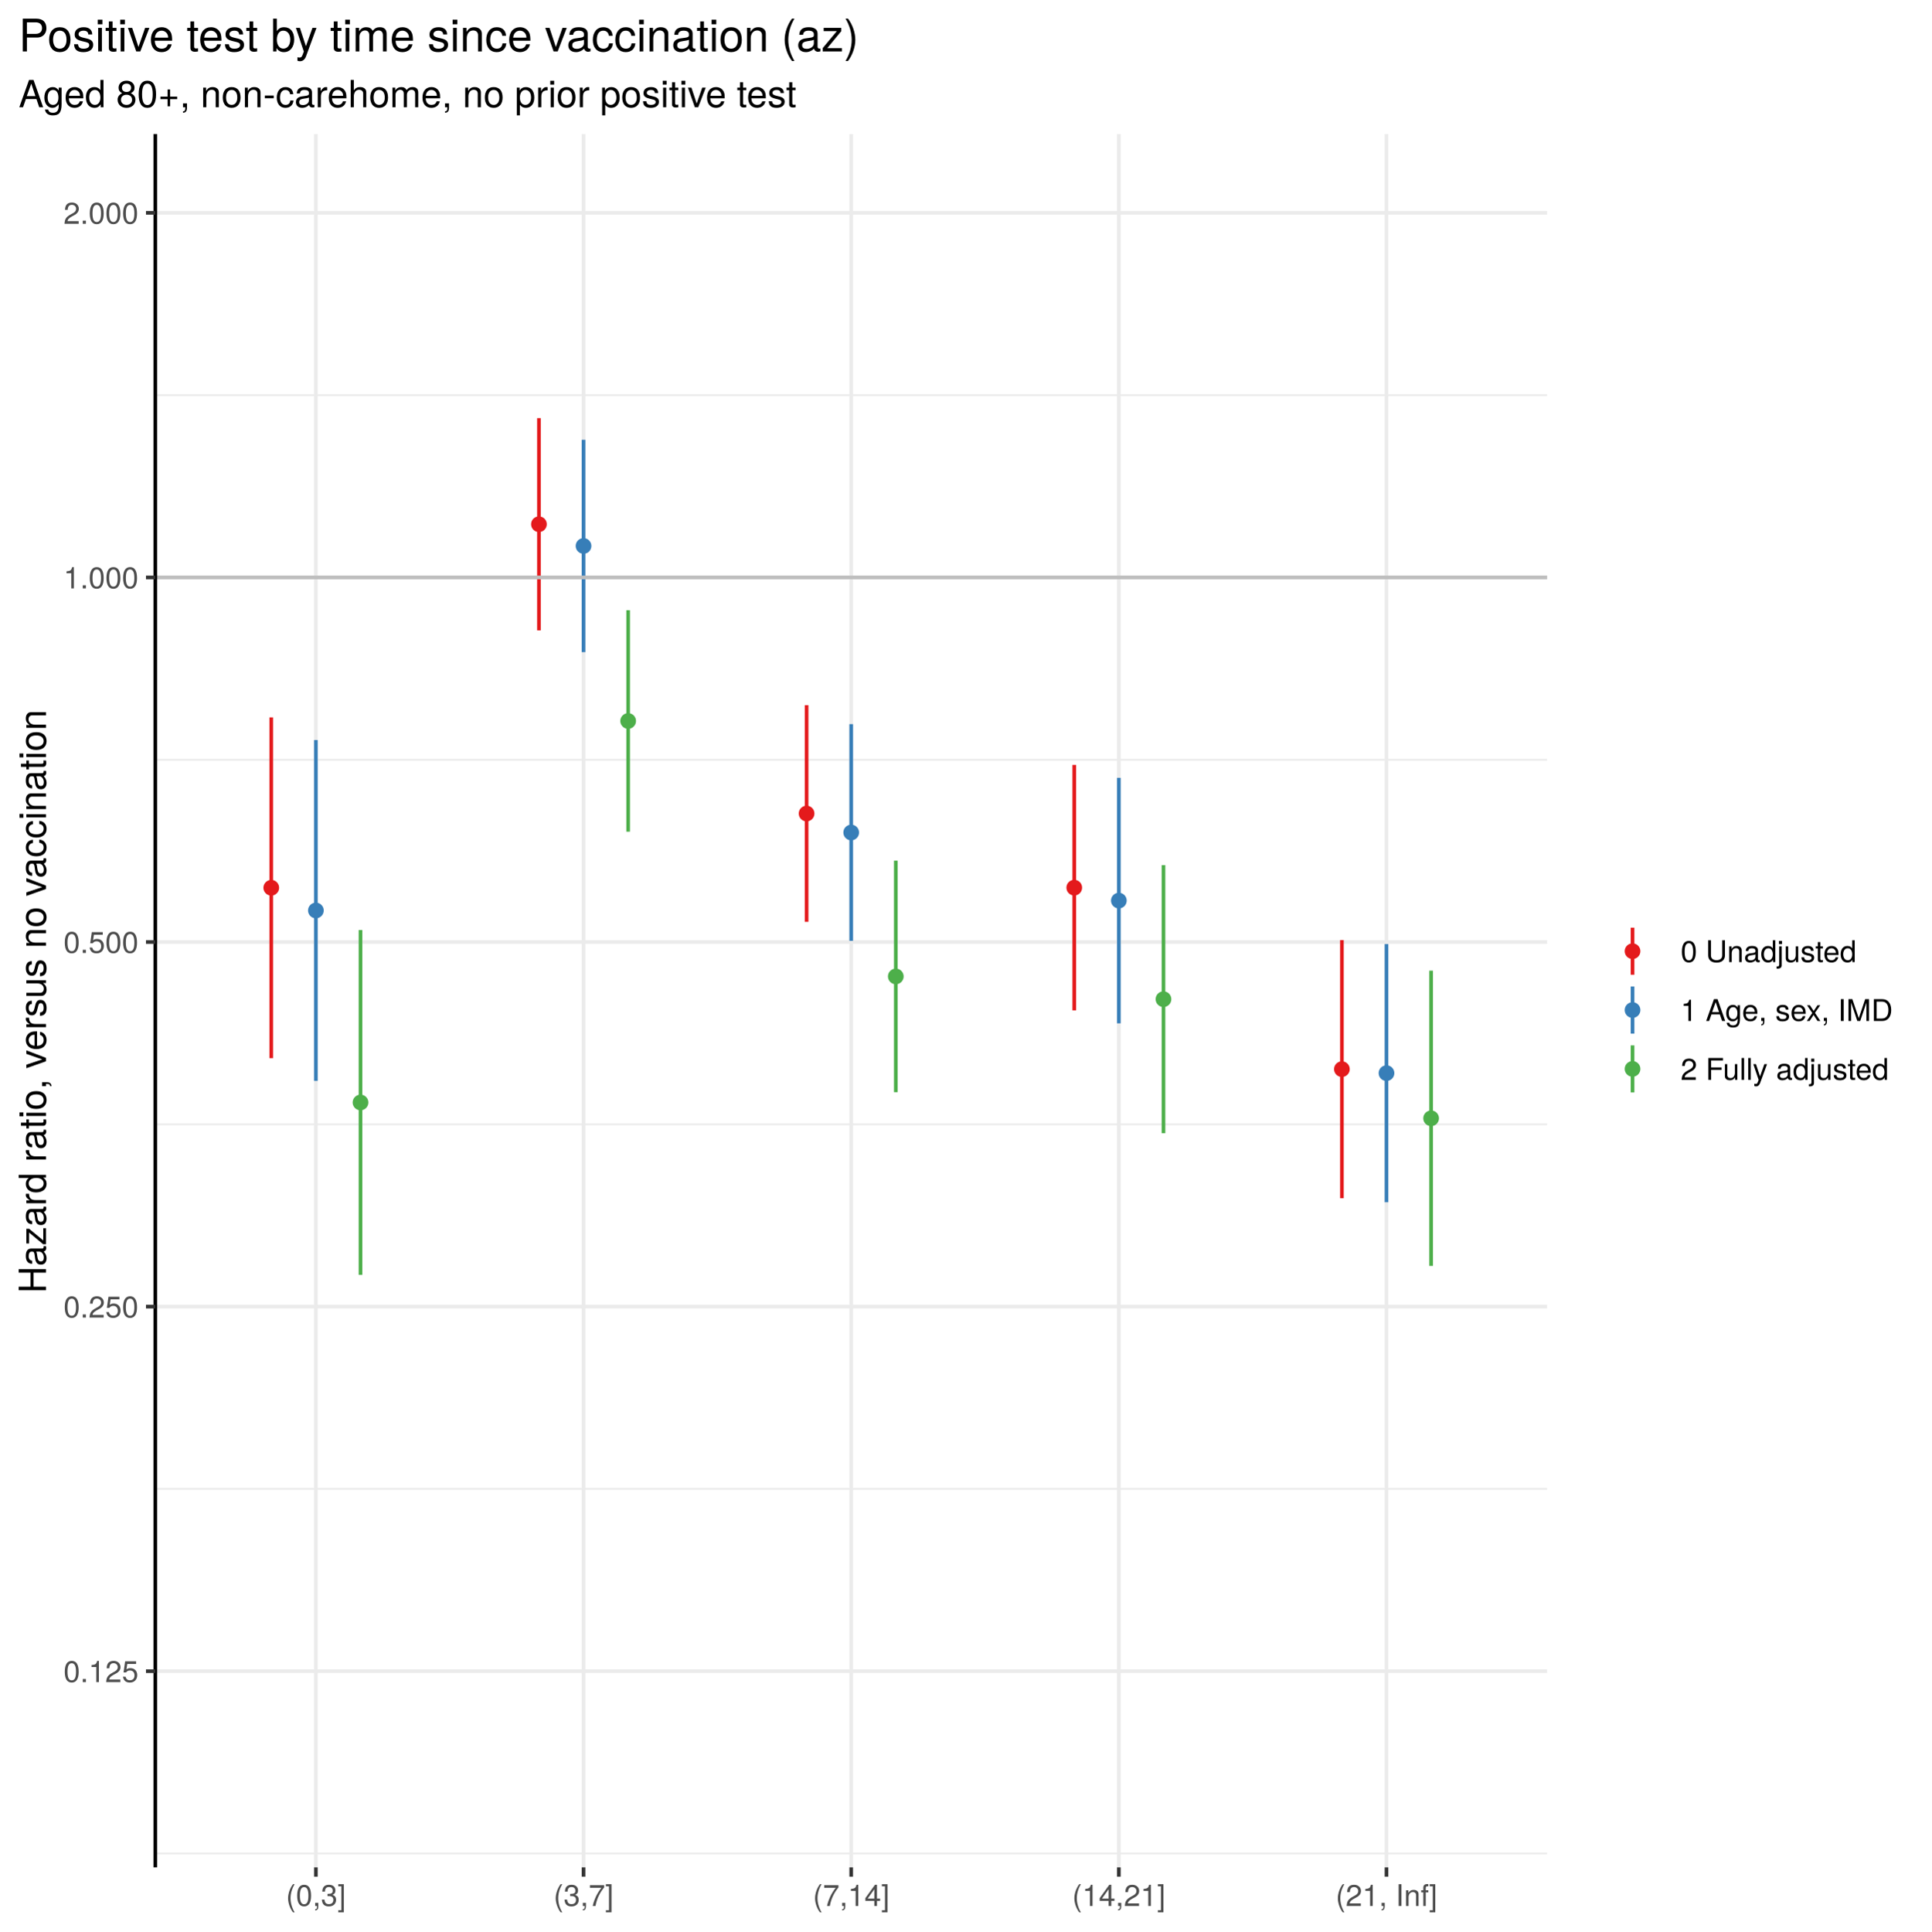
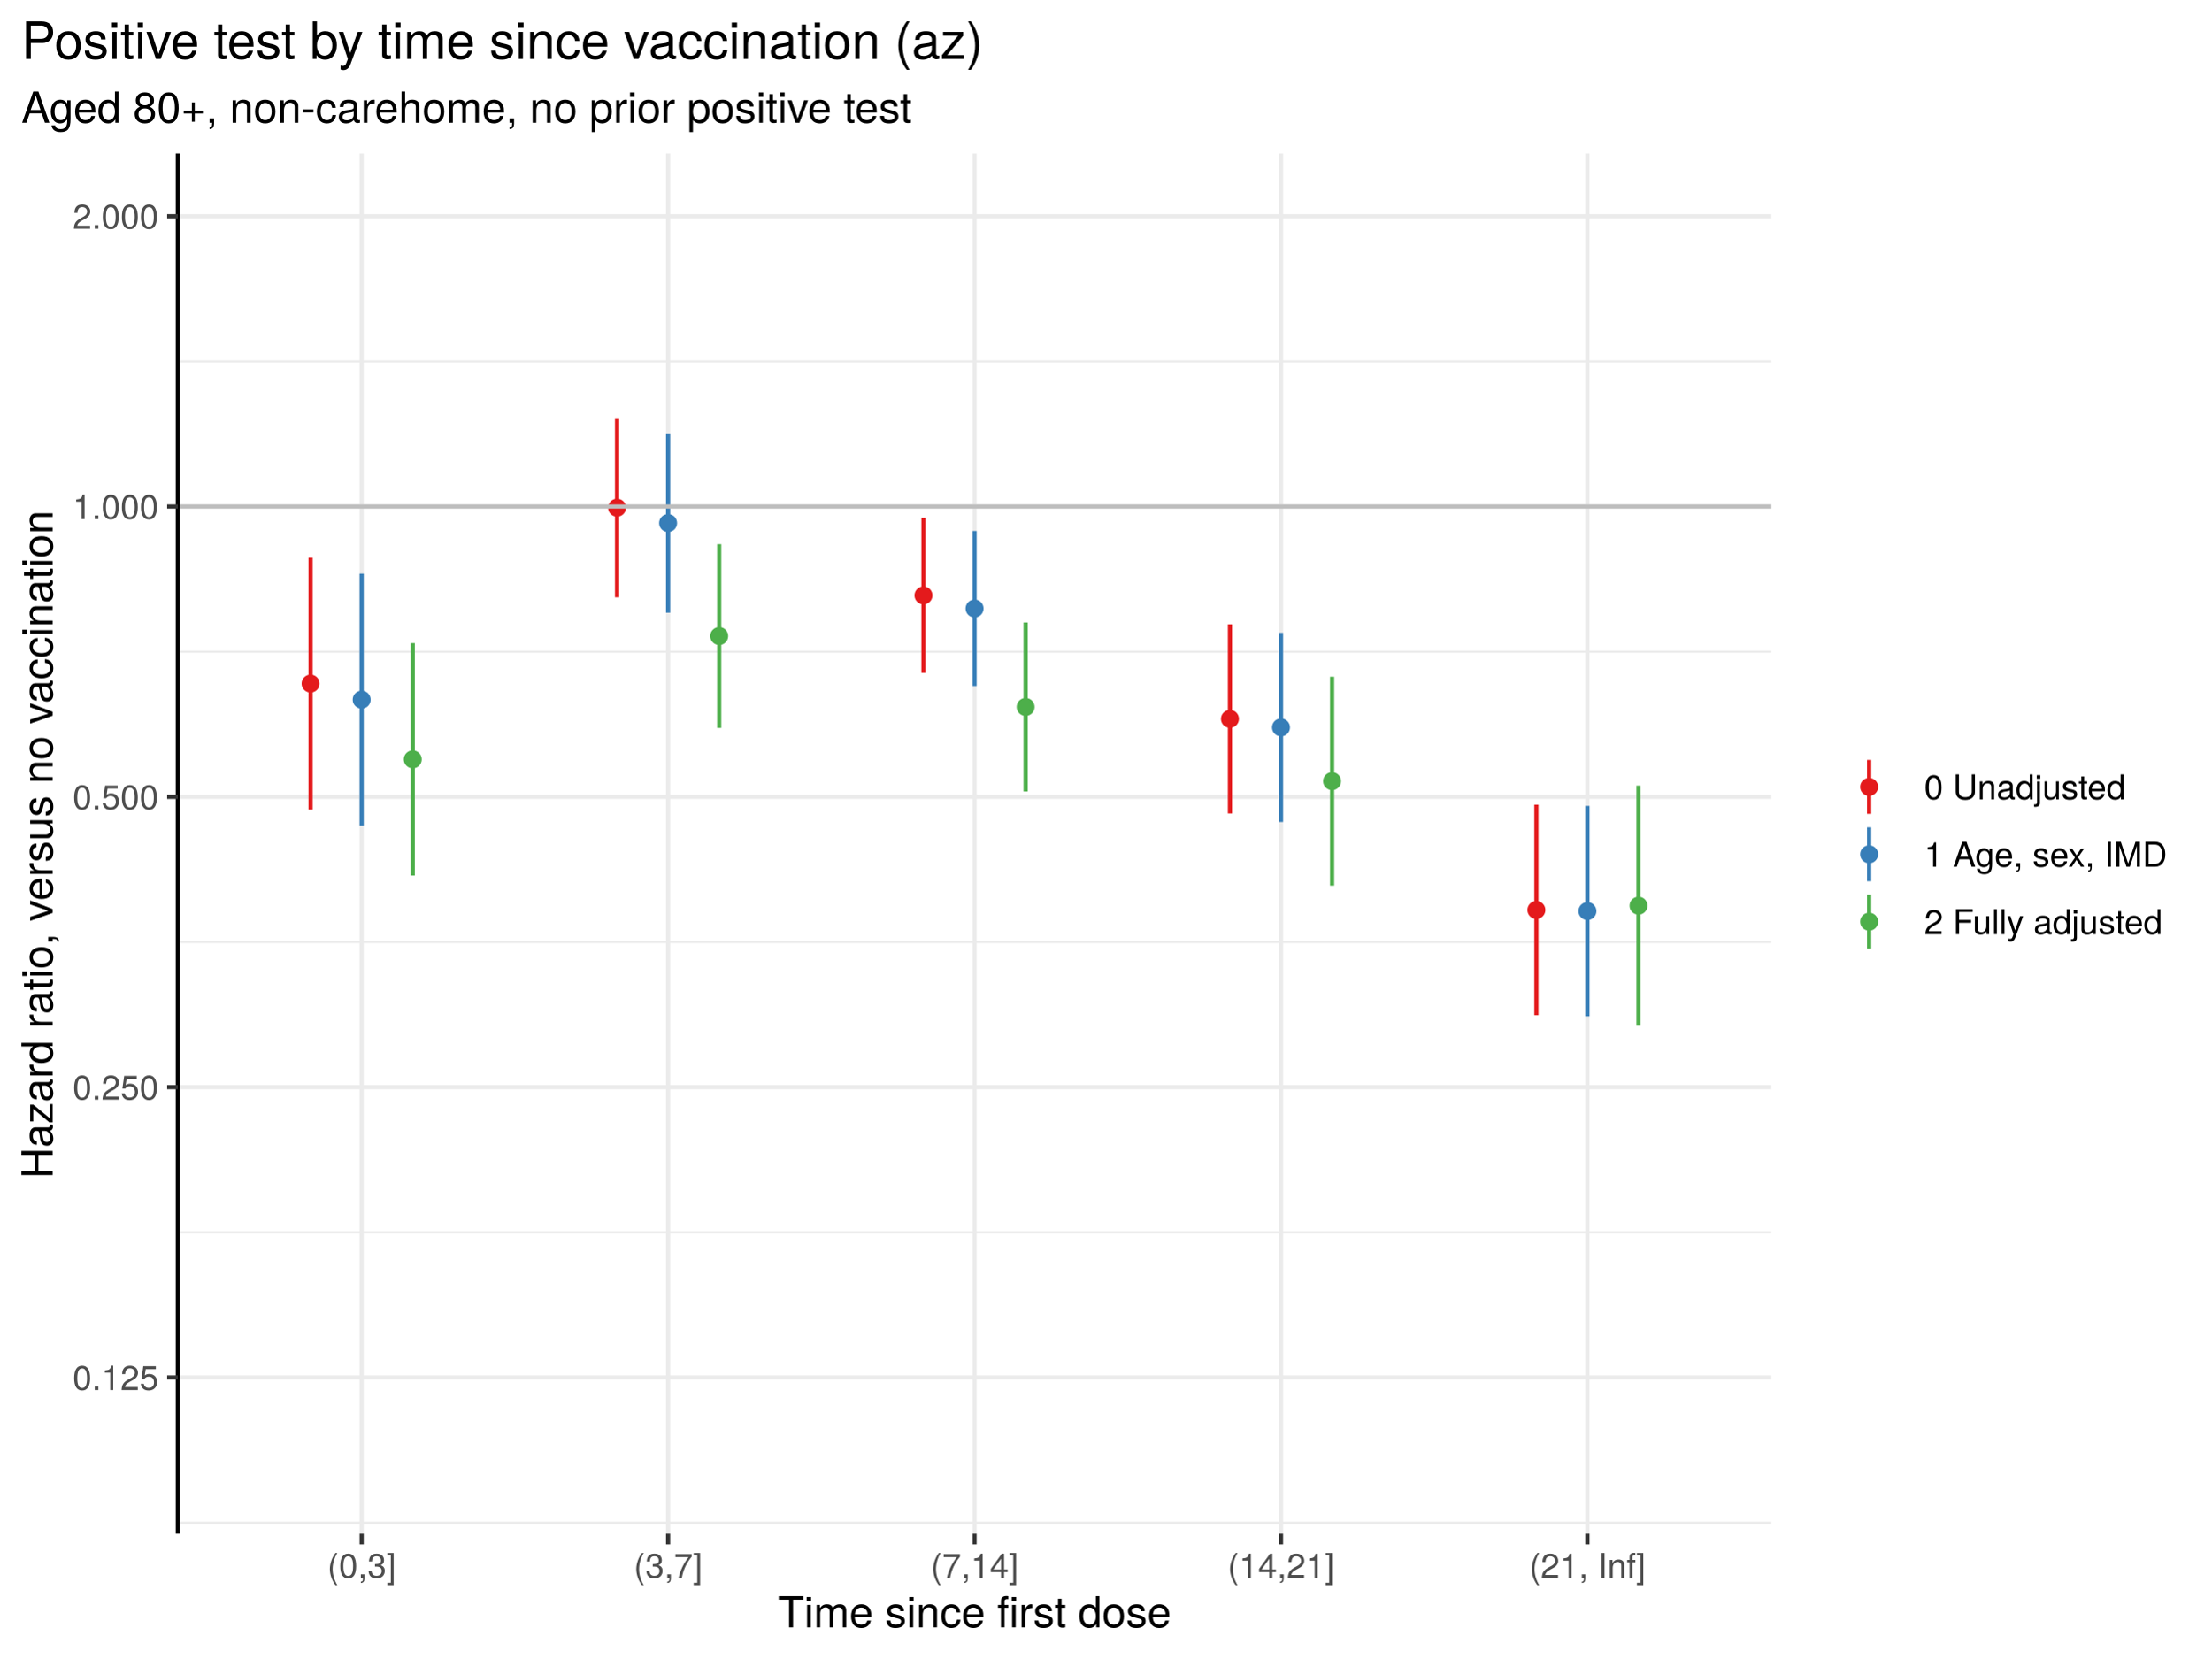
- <svg xmlns="http://www.w3.org/2000/svg" viewBox="0 0 566.93 566.93">
+ <svg xmlns="http://www.w3.org/2000/svg" viewBox="0 0 566.93 425.20">
  <defs>
    <style type="text/css">
    line, polyline, polygon, path, rect, circle {
      fill: none;
      stroke: #000000;
      stroke-linecap: round;
      stroke-linejoin: round;
      stroke-miterlimit: 10.00;
    }
  </style>
  </defs>
  <rect width="100%" height="100%" style="stroke: none; fill: #FFFFFF;" />
-   <rect x="0.00" y="0.00" width="566.93" height="566.93" style="stroke-width: 1.07; stroke: #FFFFFF; fill: #FFFFFF;" />
+   <rect x="0.00" y="0.00" width="566.93" height="425.20" style="stroke-width: 1.07; stroke: #FFFFFF; fill: #FFFFFF;" />
  <defs>
-     <clipPath id="cpNDUuNTl8NDU0LjE3fDU0OC4xOHwzOS4zNg==">
-       <rect x="45.59" y="39.36" width="408.58" height="508.83" />
+     <clipPath id="cpNDUuNTl8NDU0LjE3fDM5My4zMHwzOS4zNg==">
+       <rect x="45.59" y="39.36" width="408.58" height="353.94" />
    </clipPath>
  </defs>
-   <rect x="45.59" y="39.36" width="408.58" height="508.83" style="stroke-width: 1.07; stroke: none; fill: #FFFFFF;" clip-path="url(#cpNDUuNTl8NDU0LjE3fDU0OC4xOHwzOS4zNg==)" />
-   <polyline points="45.59,544.11 454.17,544.11 " style="stroke-width: 0.53; stroke: #EBEBEB; stroke-linecap: butt;" clip-path="url(#cpNDUuNTl8NDU0LjE3fDU0OC4xOHwzOS4zNg==)" />
-   <polyline points="45.59,437.09 454.17,437.09 " style="stroke-width: 0.53; stroke: #EBEBEB; stroke-linecap: butt;" clip-path="url(#cpNDUuNTl8NDU0LjE3fDU0OC4xOHwzOS4zNg==)" />
-   <polyline points="45.59,330.06 454.17,330.06 " style="stroke-width: 0.53; stroke: #EBEBEB; stroke-linecap: butt;" clip-path="url(#cpNDUuNTl8NDU0LjE3fDU0OC4xOHwzOS4zNg==)" />
-   <polyline points="45.59,223.03 454.17,223.03 " style="stroke-width: 0.53; stroke: #EBEBEB; stroke-linecap: butt;" clip-path="url(#cpNDUuNTl8NDU0LjE3fDU0OC4xOHwzOS4zNg==)" />
-   <polyline points="45.59,116.00 454.17,116.00 " style="stroke-width: 0.53; stroke: #EBEBEB; stroke-linecap: butt;" clip-path="url(#cpNDUuNTl8NDU0LjE3fDU0OC4xOHwzOS4zNg==)" />
-   <polyline points="45.59,490.60 454.17,490.60 " style="stroke-width: 1.07; stroke: #EBEBEB; stroke-linecap: butt;" clip-path="url(#cpNDUuNTl8NDU0LjE3fDU0OC4xOHwzOS4zNg==)" />
-   <polyline points="45.59,383.57 454.17,383.57 " style="stroke-width: 1.07; stroke: #EBEBEB; stroke-linecap: butt;" clip-path="url(#cpNDUuNTl8NDU0LjE3fDU0OC4xOHwzOS4zNg==)" />
-   <polyline points="45.59,276.54 454.17,276.54 " style="stroke-width: 1.07; stroke: #EBEBEB; stroke-linecap: butt;" clip-path="url(#cpNDUuNTl8NDU0LjE3fDU0OC4xOHwzOS4zNg==)" />
-   <polyline points="45.59,169.51 454.17,169.51 " style="stroke-width: 1.07; stroke: #EBEBEB; stroke-linecap: butt;" clip-path="url(#cpNDUuNTl8NDU0LjE3fDU0OC4xOHwzOS4zNg==)" />
-   <polyline points="45.59,62.48 454.17,62.48 " style="stroke-width: 1.07; stroke: #EBEBEB; stroke-linecap: butt;" clip-path="url(#cpNDUuNTl8NDU0LjE3fDU0OC4xOHwzOS4zNg==)" />
-   <polyline points="92.73,548.18 92.73,39.36 " style="stroke-width: 1.07; stroke: #EBEBEB; stroke-linecap: butt;" clip-path="url(#cpNDUuNTl8NDU0LjE3fDU0OC4xOHwzOS4zNg==)" />
-   <polyline points="171.30,548.18 171.30,39.36 " style="stroke-width: 1.07; stroke: #EBEBEB; stroke-linecap: butt;" clip-path="url(#cpNDUuNTl8NDU0LjE3fDU0OC4xOHwzOS4zNg==)" />
-   <polyline points="249.88,548.18 249.88,39.36 " style="stroke-width: 1.07; stroke: #EBEBEB; stroke-linecap: butt;" clip-path="url(#cpNDUuNTl8NDU0LjE3fDU0OC4xOHwzOS4zNg==)" />
-   <polyline points="328.45,548.18 328.45,39.36 " style="stroke-width: 1.07; stroke: #EBEBEB; stroke-linecap: butt;" clip-path="url(#cpNDUuNTl8NDU0LjE3fDU0OC4xOHwzOS4zNg==)" />
-   <polyline points="407.02,548.18 407.02,39.36 " style="stroke-width: 1.07; stroke: #EBEBEB; stroke-linecap: butt;" clip-path="url(#cpNDUuNTl8NDU0LjE3fDU0OC4xOHwzOS4zNg==)" />
-   <circle cx="79.63" cy="260.61" r="1.95" style="stroke-width: 0.71; stroke: #E41A1C; fill: #E41A1C;" clip-path="url(#cpNDUuNTl8NDU0LjE3fDU0OC4xOHwzOS4zNg==)" />
-   <circle cx="158.21" cy="153.89" r="1.95" style="stroke-width: 0.71; stroke: #E41A1C; fill: #E41A1C;" clip-path="url(#cpNDUuNTl8NDU0LjE3fDU0OC4xOHwzOS4zNg==)" />
-   <circle cx="236.78" cy="238.82" r="1.95" style="stroke-width: 0.71; stroke: #E41A1C; fill: #E41A1C;" clip-path="url(#cpNDUuNTl8NDU0LjE3fDU0OC4xOHwzOS4zNg==)" />
-   <circle cx="315.36" cy="260.58" r="1.95" style="stroke-width: 0.71; stroke: #E41A1C; fill: #E41A1C;" clip-path="url(#cpNDUuNTl8NDU0LjE3fDU0OC4xOHwzOS4zNg==)" />
-   <circle cx="393.93" cy="313.86" r="1.95" style="stroke-width: 0.71; stroke: #E41A1C; fill: #E41A1C;" clip-path="url(#cpNDUuNTl8NDU0LjE3fDU0OC4xOHwzOS4zNg==)" />
-   <circle cx="92.73" cy="267.28" r="1.95" style="stroke-width: 0.71; stroke: #377EB8; fill: #377EB8;" clip-path="url(#cpNDUuNTl8NDU0LjE3fDU0OC4xOHwzOS4zNg==)" />
-   <circle cx="171.30" cy="160.27" r="1.95" style="stroke-width: 0.71; stroke: #377EB8; fill: #377EB8;" clip-path="url(#cpNDUuNTl8NDU0LjE3fDU0OC4xOHwzOS4zNg==)" />
-   <circle cx="249.88" cy="244.39" r="1.95" style="stroke-width: 0.71; stroke: #377EB8; fill: #377EB8;" clip-path="url(#cpNDUuNTl8NDU0LjE3fDU0OC4xOHwzOS4zNg==)" />
-   <circle cx="328.45" cy="264.38" r="1.95" style="stroke-width: 0.71; stroke: #377EB8; fill: #377EB8;" clip-path="url(#cpNDUuNTl8NDU0LjE3fDU0OC4xOHwzOS4zNg==)" />
-   <circle cx="407.02" cy="315.03" r="1.95" style="stroke-width: 0.71; stroke: #377EB8; fill: #377EB8;" clip-path="url(#cpNDUuNTl8NDU0LjE3fDU0OC4xOHwzOS4zNg==)" />
-   <circle cx="105.83" cy="323.64" r="1.95" style="stroke-width: 0.71; stroke: #4DAF4A; fill: #4DAF4A;" clip-path="url(#cpNDUuNTl8NDU0LjE3fDU0OC4xOHwzOS4zNg==)" />
-   <circle cx="184.40" cy="211.65" r="1.95" style="stroke-width: 0.71; stroke: #4DAF4A; fill: #4DAF4A;" clip-path="url(#cpNDUuNTl8NDU0LjE3fDU0OC4xOHwzOS4zNg==)" />
-   <circle cx="262.97" cy="286.64" r="1.95" style="stroke-width: 0.71; stroke: #4DAF4A; fill: #4DAF4A;" clip-path="url(#cpNDUuNTl8NDU0LjE3fDU0OC4xOHwzOS4zNg==)" />
-   <circle cx="341.55" cy="293.32" r="1.95" style="stroke-width: 0.71; stroke: #4DAF4A; fill: #4DAF4A;" clip-path="url(#cpNDUuNTl8NDU0LjE3fDU0OC4xOHwzOS4zNg==)" />
-   <circle cx="420.12" cy="328.29" r="1.95" style="stroke-width: 0.71; stroke: #4DAF4A; fill: #4DAF4A;" clip-path="url(#cpNDUuNTl8NDU0LjE3fDU0OC4xOHwzOS4zNg==)" />
-   <line x1="79.63" y1="310.63" x2="79.63" y2="210.59" style="stroke-width: 1.07; stroke: #E41A1C; stroke-linecap: butt;" clip-path="url(#cpNDUuNTl8NDU0LjE3fDU0OC4xOHwzOS4zNg==)" />
-   <line x1="158.21" y1="185.05" x2="158.21" y2="122.74" style="stroke-width: 1.07; stroke: #E41A1C; stroke-linecap: butt;" clip-path="url(#cpNDUuNTl8NDU0LjE3fDU0OC4xOHwzOS4zNg==)" />
-   <line x1="236.78" y1="270.62" x2="236.78" y2="207.02" style="stroke-width: 1.07; stroke: #E41A1C; stroke-linecap: butt;" clip-path="url(#cpNDUuNTl8NDU0LjE3fDU0OC4xOHwzOS4zNg==)" />
-   <line x1="315.36" y1="296.61" x2="315.36" y2="224.55" style="stroke-width: 1.07; stroke: #E41A1C; stroke-linecap: butt;" clip-path="url(#cpNDUuNTl8NDU0LjE3fDU0OC4xOHwzOS4zNg==)" />
-   <line x1="393.93" y1="351.75" x2="393.93" y2="275.98" style="stroke-width: 1.07; stroke: #E41A1C; stroke-linecap: butt;" clip-path="url(#cpNDUuNTl8NDU0LjE3fDU0OC4xOHwzOS4zNg==)" />
-   <line x1="92.73" y1="317.30" x2="92.73" y2="217.25" style="stroke-width: 1.07; stroke: #377EB8; stroke-linecap: butt;" clip-path="url(#cpNDUuNTl8NDU0LjE3fDU0OC4xOHwzOS4zNg==)" />
-   <line x1="171.30" y1="191.44" x2="171.30" y2="129.11" style="stroke-width: 1.07; stroke: #377EB8; stroke-linecap: butt;" clip-path="url(#cpNDUuNTl8NDU0LjE3fDU0OC4xOHwzOS4zNg==)" />
-   <line x1="249.88" y1="276.19" x2="249.88" y2="212.58" style="stroke-width: 1.07; stroke: #377EB8; stroke-linecap: butt;" clip-path="url(#cpNDUuNTl8NDU0LjE3fDU0OC4xOHwzOS4zNg==)" />
-   <line x1="328.45" y1="300.42" x2="328.45" y2="228.34" style="stroke-width: 1.07; stroke: #377EB8; stroke-linecap: butt;" clip-path="url(#cpNDUuNTl8NDU0LjE3fDU0OC4xOHwzOS4zNg==)" />
-   <line x1="407.02" y1="352.91" x2="407.02" y2="277.14" style="stroke-width: 1.07; stroke: #377EB8; stroke-linecap: butt;" clip-path="url(#cpNDUuNTl8NDU0LjE3fDU0OC4xOHwzOS4zNg==)" />
-   <line x1="105.83" y1="374.25" x2="105.83" y2="273.02" style="stroke-width: 1.07; stroke: #4DAF4A; stroke-linecap: butt;" clip-path="url(#cpNDUuNTl8NDU0LjE3fDU0OC4xOHwzOS4zNg==)" />
-   <line x1="184.40" y1="244.15" x2="184.40" y2="179.14" style="stroke-width: 1.07; stroke: #4DAF4A; stroke-linecap: butt;" clip-path="url(#cpNDUuNTl8NDU0LjE3fDU0OC4xOHwzOS4zNg==)" />
-   <line x1="262.97" y1="320.62" x2="262.97" y2="252.66" style="stroke-width: 1.07; stroke: #4DAF4A; stroke-linecap: butt;" clip-path="url(#cpNDUuNTl8NDU0LjE3fDU0OC4xOHwzOS4zNg==)" />
-   <line x1="341.55" y1="332.66" x2="341.55" y2="253.97" style="stroke-width: 1.07; stroke: #4DAF4A; stroke-linecap: butt;" clip-path="url(#cpNDUuNTl8NDU0LjE3fDU0OC4xOHwzOS4zNg==)" />
-   <line x1="420.12" y1="371.62" x2="420.12" y2="284.95" style="stroke-width: 1.07; stroke: #4DAF4A; stroke-linecap: butt;" clip-path="url(#cpNDUuNTl8NDU0LjE3fDU0OC4xOHwzOS4zNg==)" />
-   <line x1="45.59" y1="169.51" x2="454.17" y2="169.51" style="stroke-width: 1.07; stroke: #BEBEBE; stroke-linecap: butt;" clip-path="url(#cpNDUuNTl8NDU0LjE3fDU0OC4xOHwzOS4zNg==)" />
+   <rect x="45.59" y="39.36" width="408.58" height="353.94" style="stroke-width: 1.07; stroke: none; fill: #FFFFFF;" clip-path="url(#cpNDUuNTl8NDU0LjE3fDM5My4zMHwzOS4zNg==)" />
+   <polyline points="45.59,390.46 454.17,390.46 " style="stroke-width: 0.53; stroke: #EBEBEB; stroke-linecap: butt;" clip-path="url(#cpNDUuNTl8NDU0LjE3fDM5My4zMHwzOS4zNg==)" />
+   <polyline points="45.59,316.02 454.17,316.02 " style="stroke-width: 0.53; stroke: #EBEBEB; stroke-linecap: butt;" clip-path="url(#cpNDUuNTl8NDU0LjE3fDM5My4zMHwzOS4zNg==)" />
+   <polyline points="45.59,241.57 454.17,241.57 " style="stroke-width: 0.53; stroke: #EBEBEB; stroke-linecap: butt;" clip-path="url(#cpNDUuNTl8NDU0LjE3fDM5My4zMHwzOS4zNg==)" />
+   <polyline points="45.59,167.12 454.17,167.12 " style="stroke-width: 0.53; stroke: #EBEBEB; stroke-linecap: butt;" clip-path="url(#cpNDUuNTl8NDU0LjE3fDM5My4zMHwzOS4zNg==)" />
+   <polyline points="45.59,92.67 454.17,92.67 " style="stroke-width: 0.53; stroke: #EBEBEB; stroke-linecap: butt;" clip-path="url(#cpNDUuNTl8NDU0LjE3fDM5My4zMHwzOS4zNg==)" />
+   <polyline points="45.59,353.24 454.17,353.24 " style="stroke-width: 1.07; stroke: #EBEBEB; stroke-linecap: butt;" clip-path="url(#cpNDUuNTl8NDU0LjE3fDM5My4zMHwzOS4zNg==)" />
+   <polyline points="45.59,278.79 454.17,278.79 " style="stroke-width: 1.07; stroke: #EBEBEB; stroke-linecap: butt;" clip-path="url(#cpNDUuNTl8NDU0LjE3fDM5My4zMHwzOS4zNg==)" />
+   <polyline points="45.59,204.34 454.17,204.34 " style="stroke-width: 1.07; stroke: #EBEBEB; stroke-linecap: butt;" clip-path="url(#cpNDUuNTl8NDU0LjE3fDM5My4zMHwzOS4zNg==)" />
+   <polyline points="45.59,129.89 454.17,129.89 " style="stroke-width: 1.07; stroke: #EBEBEB; stroke-linecap: butt;" clip-path="url(#cpNDUuNTl8NDU0LjE3fDM5My4zMHwzOS4zNg==)" />
+   <polyline points="45.59,55.44 454.17,55.44 " style="stroke-width: 1.07; stroke: #EBEBEB; stroke-linecap: butt;" clip-path="url(#cpNDUuNTl8NDU0LjE3fDM5My4zMHwzOS4zNg==)" />
+   <polyline points="92.73,393.30 92.73,39.36 " style="stroke-width: 1.07; stroke: #EBEBEB; stroke-linecap: butt;" clip-path="url(#cpNDUuNTl8NDU0LjE3fDM5My4zMHwzOS4zNg==)" />
+   <polyline points="171.30,393.30 171.30,39.36 " style="stroke-width: 1.07; stroke: #EBEBEB; stroke-linecap: butt;" clip-path="url(#cpNDUuNTl8NDU0LjE3fDM5My4zMHwzOS4zNg==)" />
+   <polyline points="249.88,393.30 249.88,39.36 " style="stroke-width: 1.07; stroke: #EBEBEB; stroke-linecap: butt;" clip-path="url(#cpNDUuNTl8NDU0LjE3fDM5My4zMHwzOS4zNg==)" />
+   <polyline points="328.45,393.30 328.45,39.36 " style="stroke-width: 1.07; stroke: #EBEBEB; stroke-linecap: butt;" clip-path="url(#cpNDUuNTl8NDU0LjE3fDM5My4zMHwzOS4zNg==)" />
+   <polyline points="407.02,393.30 407.02,39.36 " style="stroke-width: 1.07; stroke: #EBEBEB; stroke-linecap: butt;" clip-path="url(#cpNDUuNTl8NDU0LjE3fDM5My4zMHwzOS4zNg==)" />
+   <circle cx="79.63" cy="175.30" r="1.95" style="stroke-width: 0.71; stroke: #E41A1C; fill: #E41A1C;" clip-path="url(#cpNDUuNTl8NDU0LjE3fDM5My4zMHwzOS4zNg==)" />
+   <circle cx="158.21" cy="130.19" r="1.95" style="stroke-width: 0.71; stroke: #E41A1C; fill: #E41A1C;" clip-path="url(#cpNDUuNTl8NDU0LjE3fDM5My4zMHwzOS4zNg==)" />
+   <circle cx="236.78" cy="152.68" r="1.95" style="stroke-width: 0.71; stroke: #E41A1C; fill: #E41A1C;" clip-path="url(#cpNDUuNTl8NDU0LjE3fDM5My4zMHwzOS4zNg==)" />
+   <circle cx="315.36" cy="184.35" r="1.95" style="stroke-width: 0.71; stroke: #E41A1C; fill: #E41A1C;" clip-path="url(#cpNDUuNTl8NDU0LjE3fDM5My4zMHwzOS4zNg==)" />
+   <circle cx="393.93" cy="233.35" r="1.95" style="stroke-width: 0.71; stroke: #E41A1C; fill: #E41A1C;" clip-path="url(#cpNDUuNTl8NDU0LjE3fDM5My4zMHwzOS4zNg==)" />
+   <circle cx="92.73" cy="179.42" r="1.95" style="stroke-width: 0.71; stroke: #377EB8; fill: #377EB8;" clip-path="url(#cpNDUuNTl8NDU0LjE3fDM5My4zMHwzOS4zNg==)" />
+   <circle cx="171.30" cy="134.13" r="1.95" style="stroke-width: 0.71; stroke: #377EB8; fill: #377EB8;" clip-path="url(#cpNDUuNTl8NDU0LjE3fDM5My4zMHwzOS4zNg==)" />
+   <circle cx="249.88" cy="156.04" r="1.95" style="stroke-width: 0.71; stroke: #377EB8; fill: #377EB8;" clip-path="url(#cpNDUuNTl8NDU0LjE3fDM5My4zMHwzOS4zNg==)" />
+   <circle cx="328.45" cy="186.54" r="1.95" style="stroke-width: 0.71; stroke: #377EB8; fill: #377EB8;" clip-path="url(#cpNDUuNTl8NDU0LjE3fDM5My4zMHwzOS4zNg==)" />
+   <circle cx="407.02" cy="233.64" r="1.95" style="stroke-width: 0.71; stroke: #377EB8; fill: #377EB8;" clip-path="url(#cpNDUuNTl8NDU0LjE3fDM5My4zMHwzOS4zNg==)" />
+   <circle cx="105.83" cy="194.73" r="1.95" style="stroke-width: 0.71; stroke: #4DAF4A; fill: #4DAF4A;" clip-path="url(#cpNDUuNTl8NDU0LjE3fDM5My4zMHwzOS4zNg==)" />
+   <circle cx="184.40" cy="163.11" r="1.95" style="stroke-width: 0.71; stroke: #4DAF4A; fill: #4DAF4A;" clip-path="url(#cpNDUuNTl8NDU0LjE3fDM5My4zMHwzOS4zNg==)" />
+   <circle cx="262.97" cy="181.29" r="1.95" style="stroke-width: 0.71; stroke: #4DAF4A; fill: #4DAF4A;" clip-path="url(#cpNDUuNTl8NDU0LjE3fDM5My4zMHwzOS4zNg==)" />
+   <circle cx="341.55" cy="200.32" r="1.95" style="stroke-width: 0.71; stroke: #4DAF4A; fill: #4DAF4A;" clip-path="url(#cpNDUuNTl8NDU0LjE3fDM5My4zMHwzOS4zNg==)" />
+   <circle cx="420.12" cy="232.25" r="1.95" style="stroke-width: 0.71; stroke: #4DAF4A; fill: #4DAF4A;" clip-path="url(#cpNDUuNTl8NDU0LjE3fDM5My4zMHwzOS4zNg==)" />
+   <line x1="79.63" y1="207.61" x2="79.63" y2="143.00" style="stroke-width: 1.07; stroke: #E41A1C; stroke-linecap: butt;" clip-path="url(#cpNDUuNTl8NDU0LjE3fDM5My4zMHwzOS4zNg==)" />
+   <line x1="158.21" y1="153.18" x2="158.21" y2="107.21" style="stroke-width: 1.07; stroke: #E41A1C; stroke-linecap: butt;" clip-path="url(#cpNDUuNTl8NDU0LjE3fDM5My4zMHwzOS4zNg==)" />
+   <line x1="236.78" y1="172.55" x2="236.78" y2="132.81" style="stroke-width: 1.07; stroke: #E41A1C; stroke-linecap: butt;" clip-path="url(#cpNDUuNTl8NDU0LjE3fDM5My4zMHwzOS4zNg==)" />
+   <line x1="315.36" y1="208.60" x2="315.36" y2="160.09" style="stroke-width: 1.07; stroke: #E41A1C; stroke-linecap: butt;" clip-path="url(#cpNDUuNTl8NDU0LjE3fDM5My4zMHwzOS4zNg==)" />
+   <line x1="393.93" y1="260.32" x2="393.93" y2="206.37" style="stroke-width: 1.07; stroke: #E41A1C; stroke-linecap: butt;" clip-path="url(#cpNDUuNTl8NDU0LjE3fDM5My4zMHwzOS4zNg==)" />
+   <line x1="92.73" y1="211.73" x2="92.73" y2="147.11" style="stroke-width: 1.07; stroke: #377EB8; stroke-linecap: butt;" clip-path="url(#cpNDUuNTl8NDU0LjE3fDM5My4zMHwzOS4zNg==)" />
+   <line x1="171.30" y1="157.12" x2="171.30" y2="111.14" style="stroke-width: 1.07; stroke: #377EB8; stroke-linecap: butt;" clip-path="url(#cpNDUuNTl8NDU0LjE3fDM5My4zMHwzOS4zNg==)" />
+   <line x1="249.88" y1="175.92" x2="249.88" y2="136.16" style="stroke-width: 1.07; stroke: #377EB8; stroke-linecap: butt;" clip-path="url(#cpNDUuNTl8NDU0LjE3fDM5My4zMHwzOS4zNg==)" />
+   <line x1="328.45" y1="210.80" x2="328.45" y2="162.28" style="stroke-width: 1.07; stroke: #377EB8; stroke-linecap: butt;" clip-path="url(#cpNDUuNTl8NDU0LjE3fDM5My4zMHwzOS4zNg==)" />
+   <line x1="407.02" y1="260.61" x2="407.02" y2="206.66" style="stroke-width: 1.07; stroke: #377EB8; stroke-linecap: butt;" clip-path="url(#cpNDUuNTl8NDU0LjE3fDM5My4zMHwzOS4zNg==)" />
+   <line x1="105.83" y1="224.52" x2="105.83" y2="164.93" style="stroke-width: 1.07; stroke: #4DAF4A; stroke-linecap: butt;" clip-path="url(#cpNDUuNTl8NDU0LjE3fDM5My4zMHwzOS4zNg==)" />
+   <line x1="184.40" y1="186.68" x2="184.40" y2="139.54" style="stroke-width: 1.07; stroke: #4DAF4A; stroke-linecap: butt;" clip-path="url(#cpNDUuNTl8NDU0LjE3fDM5My4zMHwzOS4zNg==)" />
+   <line x1="262.97" y1="202.96" x2="262.97" y2="159.62" style="stroke-width: 1.07; stroke: #4DAF4A; stroke-linecap: butt;" clip-path="url(#cpNDUuNTl8NDU0LjE3fDM5My4zMHwzOS4zNg==)" />
+   <line x1="341.55" y1="227.10" x2="341.55" y2="173.54" style="stroke-width: 1.07; stroke: #4DAF4A; stroke-linecap: butt;" clip-path="url(#cpNDUuNTl8NDU0LjE3fDM5My4zMHwzOS4zNg==)" />
+   <line x1="420.12" y1="263.03" x2="420.12" y2="201.46" style="stroke-width: 1.07; stroke: #4DAF4A; stroke-linecap: butt;" clip-path="url(#cpNDUuNTl8NDU0LjE3fDM5My4zMHwzOS4zNg==)" />
+   <line x1="45.59" y1="129.89" x2="454.17" y2="129.89" style="stroke-width: 1.07; stroke: #BEBEBE; stroke-linecap: butt;" clip-path="url(#cpNDUuNTl8NDU0LjE3fDM5My4zMHwzOS4zNg==)" />
  <defs>
-     <clipPath id="cpMC4wMHw1NjYuOTN8NTY2LjkzfDAuMDA=">
-       <rect x="0.00" y="0.00" width="566.93" height="566.93" />
+     <clipPath id="cpMC4wMHw1NjYuOTN8NDI1LjIwfDAuMDA=">
+       <rect x="0.00" y="0.00" width="566.93" height="425.20" />
    </clipPath>
  </defs>
-   <polyline points="45.59,548.18 45.59,39.36 " style="stroke-width: 1.07; stroke-linecap: butt;" clip-path="url(#cpMC4wMHw1NjYuOTN8NTY2LjkzfDAuMDA=)" />
-   <g clip-path="url(#cpMC4wMHw1NjYuOTN8NTY2LjkzfDAuMDA=)">
-     <text x="18.64" y="493.81" style="font-size: 8.80px; fill: #4D4D4D; font-family: TeX Gyre Heros;" textLength="22.02px" lengthAdjust="spacingAndGlyphs">0.125</text>
+   <polyline points="45.59,393.30 45.59,39.36 " style="stroke-width: 1.07; stroke-linecap: butt;" clip-path="url(#cpMC4wMHw1NjYuOTN8NDI1LjIwfDAuMDA=)" />
+   <g clip-path="url(#cpMC4wMHw1NjYuOTN8NDI1LjIwfDAuMDA=)">
+     <text x="18.64" y="356.45" style="font-size: 8.80px; fill: #4D4D4D; font-family: TeX Gyre Heros;" textLength="22.02px" lengthAdjust="spacingAndGlyphs">0.125</text>
  </g>
-   <g clip-path="url(#cpMC4wMHw1NjYuOTN8NTY2LjkzfDAuMDA=)">
-     <text x="18.64" y="386.78" style="font-size: 8.80px; fill: #4D4D4D; font-family: TeX Gyre Heros;" textLength="22.02px" lengthAdjust="spacingAndGlyphs">0.250</text>
+   <g clip-path="url(#cpMC4wMHw1NjYuOTN8NDI1LjIwfDAuMDA=)">
+     <text x="18.64" y="282.00" style="font-size: 8.80px; fill: #4D4D4D; font-family: TeX Gyre Heros;" textLength="22.02px" lengthAdjust="spacingAndGlyphs">0.250</text>
  </g>
-   <g clip-path="url(#cpMC4wMHw1NjYuOTN8NTY2LjkzfDAuMDA=)">
-     <text x="18.64" y="279.75" style="font-size: 8.80px; fill: #4D4D4D; font-family: TeX Gyre Heros;" textLength="22.02px" lengthAdjust="spacingAndGlyphs">0.500</text>
+   <g clip-path="url(#cpMC4wMHw1NjYuOTN8NDI1LjIwfDAuMDA=)">
+     <text x="18.64" y="207.55" style="font-size: 8.80px; fill: #4D4D4D; font-family: TeX Gyre Heros;" textLength="22.02px" lengthAdjust="spacingAndGlyphs">0.500</text>
  </g>
-   <g clip-path="url(#cpMC4wMHw1NjYuOTN8NTY2LjkzfDAuMDA=)">
-     <text x="18.64" y="172.72" style="font-size: 8.80px; fill: #4D4D4D; font-family: TeX Gyre Heros;" textLength="22.02px" lengthAdjust="spacingAndGlyphs">1.000</text>
+   <g clip-path="url(#cpMC4wMHw1NjYuOTN8NDI1LjIwfDAuMDA=)">
+     <text x="18.64" y="133.10" style="font-size: 8.80px; fill: #4D4D4D; font-family: TeX Gyre Heros;" textLength="22.02px" lengthAdjust="spacingAndGlyphs">1.000</text>
  </g>
-   <g clip-path="url(#cpMC4wMHw1NjYuOTN8NTY2LjkzfDAuMDA=)">
-     <text x="18.64" y="65.69" style="font-size: 8.80px; fill: #4D4D4D; font-family: TeX Gyre Heros;" textLength="22.02px" lengthAdjust="spacingAndGlyphs">2.000</text>
+   <g clip-path="url(#cpMC4wMHw1NjYuOTN8NDI1LjIwfDAuMDA=)">
+     <text x="18.64" y="58.65" style="font-size: 8.80px; fill: #4D4D4D; font-family: TeX Gyre Heros;" textLength="22.02px" lengthAdjust="spacingAndGlyphs">2.000</text>
  </g>
-   <polyline points="42.85,490.60 45.59,490.60 " style="stroke-width: 1.07; stroke: #333333; stroke-linecap: butt;" clip-path="url(#cpMC4wMHw1NjYuOTN8NTY2LjkzfDAuMDA=)" />
-   <polyline points="42.85,383.57 45.59,383.57 " style="stroke-width: 1.07; stroke: #333333; stroke-linecap: butt;" clip-path="url(#cpMC4wMHw1NjYuOTN8NTY2LjkzfDAuMDA=)" />
-   <polyline points="42.85,276.54 45.59,276.54 " style="stroke-width: 1.07; stroke: #333333; stroke-linecap: butt;" clip-path="url(#cpMC4wMHw1NjYuOTN8NTY2LjkzfDAuMDA=)" />
-   <polyline points="42.85,169.51 45.59,169.51 " style="stroke-width: 1.07; stroke: #333333; stroke-linecap: butt;" clip-path="url(#cpMC4wMHw1NjYuOTN8NTY2LjkzfDAuMDA=)" />
-   <polyline points="42.85,62.48 45.59,62.48 " style="stroke-width: 1.07; stroke: #333333; stroke-linecap: butt;" clip-path="url(#cpMC4wMHw1NjYuOTN8NTY2LjkzfDAuMDA=)" />
-   <polyline points="92.73,550.92 92.73,548.18 " style="stroke-width: 1.07; stroke: #333333; stroke-linecap: butt;" clip-path="url(#cpMC4wMHw1NjYuOTN8NTY2LjkzfDAuMDA=)" />
-   <polyline points="171.30,550.92 171.30,548.18 " style="stroke-width: 1.07; stroke: #333333; stroke-linecap: butt;" clip-path="url(#cpMC4wMHw1NjYuOTN8NTY2LjkzfDAuMDA=)" />
-   <polyline points="249.88,550.92 249.88,548.18 " style="stroke-width: 1.07; stroke: #333333; stroke-linecap: butt;" clip-path="url(#cpMC4wMHw1NjYuOTN8NTY2LjkzfDAuMDA=)" />
-   <polyline points="328.45,550.92 328.45,548.18 " style="stroke-width: 1.07; stroke: #333333; stroke-linecap: butt;" clip-path="url(#cpMC4wMHw1NjYuOTN8NTY2LjkzfDAuMDA=)" />
-   <polyline points="407.02,550.92 407.02,548.18 " style="stroke-width: 1.07; stroke: #333333; stroke-linecap: butt;" clip-path="url(#cpMC4wMHw1NjYuOTN8NTY2LjkzfDAuMDA=)" />
-   <g clip-path="url(#cpMC4wMHw1NjYuOTN8NTY2LjkzfDAuMDA=)">
-     <text x="83.93" y="559.53" style="font-size: 8.80px; fill: #4D4D4D; font-family: TeX Gyre Heros;" textLength="17.61px" lengthAdjust="spacingAndGlyphs">(0,3]</text>
+   <polyline points="42.85,353.24 45.59,353.24 " style="stroke-width: 1.07; stroke: #333333; stroke-linecap: butt;" clip-path="url(#cpMC4wMHw1NjYuOTN8NDI1LjIwfDAuMDA=)" />
+   <polyline points="42.85,278.79 45.59,278.79 " style="stroke-width: 1.07; stroke: #333333; stroke-linecap: butt;" clip-path="url(#cpMC4wMHw1NjYuOTN8NDI1LjIwfDAuMDA=)" />
+   <polyline points="42.85,204.34 45.59,204.34 " style="stroke-width: 1.07; stroke: #333333; stroke-linecap: butt;" clip-path="url(#cpMC4wMHw1NjYuOTN8NDI1LjIwfDAuMDA=)" />
+   <polyline points="42.85,129.89 45.59,129.89 " style="stroke-width: 1.07; stroke: #333333; stroke-linecap: butt;" clip-path="url(#cpMC4wMHw1NjYuOTN8NDI1LjIwfDAuMDA=)" />
+   <polyline points="42.85,55.44 45.59,55.44 " style="stroke-width: 1.07; stroke: #333333; stroke-linecap: butt;" clip-path="url(#cpMC4wMHw1NjYuOTN8NDI1LjIwfDAuMDA=)" />
+   <polyline points="92.73,396.04 92.73,393.30 " style="stroke-width: 1.07; stroke: #333333; stroke-linecap: butt;" clip-path="url(#cpMC4wMHw1NjYuOTN8NDI1LjIwfDAuMDA=)" />
+   <polyline points="171.30,396.04 171.30,393.30 " style="stroke-width: 1.07; stroke: #333333; stroke-linecap: butt;" clip-path="url(#cpMC4wMHw1NjYuOTN8NDI1LjIwfDAuMDA=)" />
+   <polyline points="249.88,396.04 249.88,393.30 " style="stroke-width: 1.07; stroke: #333333; stroke-linecap: butt;" clip-path="url(#cpMC4wMHw1NjYuOTN8NDI1LjIwfDAuMDA=)" />
+   <polyline points="328.45,396.04 328.45,393.30 " style="stroke-width: 1.07; stroke: #333333; stroke-linecap: butt;" clip-path="url(#cpMC4wMHw1NjYuOTN8NDI1LjIwfDAuMDA=)" />
+   <polyline points="407.02,396.04 407.02,393.30 " style="stroke-width: 1.07; stroke: #333333; stroke-linecap: butt;" clip-path="url(#cpMC4wMHw1NjYuOTN8NDI1LjIwfDAuMDA=)" />
+   <g clip-path="url(#cpMC4wMHw1NjYuOTN8NDI1LjIwfDAuMDA=)">
+     <text x="83.93" y="404.64" style="font-size: 8.80px; fill: #4D4D4D; font-family: TeX Gyre Heros;" textLength="17.61px" lengthAdjust="spacingAndGlyphs">(0,3]</text>
  </g>
-   <g clip-path="url(#cpMC4wMHw1NjYuOTN8NTY2LjkzfDAuMDA=)">
-     <text x="162.50" y="559.53" style="font-size: 8.80px; fill: #4D4D4D; font-family: TeX Gyre Heros;" textLength="17.61px" lengthAdjust="spacingAndGlyphs">(3,7]</text>
+   <g clip-path="url(#cpMC4wMHw1NjYuOTN8NDI1LjIwfDAuMDA=)">
+     <text x="162.50" y="404.64" style="font-size: 8.80px; fill: #4D4D4D; font-family: TeX Gyre Heros;" textLength="17.61px" lengthAdjust="spacingAndGlyphs">(3,7]</text>
  </g>
-   <g clip-path="url(#cpMC4wMHw1NjYuOTN8NTY2LjkzfDAuMDA=)">
-     <text x="238.63" y="559.53" style="font-size: 8.80px; fill: #4D4D4D; font-family: TeX Gyre Heros;" textLength="22.50px" lengthAdjust="spacingAndGlyphs">(7,14]</text>
+   <g clip-path="url(#cpMC4wMHw1NjYuOTN8NDI1LjIwfDAuMDA=)">
+     <text x="238.63" y="404.64" style="font-size: 8.80px; fill: #4D4D4D; font-family: TeX Gyre Heros;" textLength="22.50px" lengthAdjust="spacingAndGlyphs">(7,14]</text>
  </g>
-   <g clip-path="url(#cpMC4wMHw1NjYuOTN8NTY2LjkzfDAuMDA=)">
-     <text x="314.75" y="559.53" style="font-size: 8.80px; fill: #4D4D4D; font-family: TeX Gyre Heros;" textLength="27.39px" lengthAdjust="spacingAndGlyphs">(14,21]</text>
+   <g clip-path="url(#cpMC4wMHw1NjYuOTN8NDI1LjIwfDAuMDA=)">
+     <text x="314.75" y="404.64" style="font-size: 8.80px; fill: #4D4D4D; font-family: TeX Gyre Heros;" textLength="27.39px" lengthAdjust="spacingAndGlyphs">(14,21]</text>
  </g>
-   <g clip-path="url(#cpMC4wMHw1NjYuOTN8NTY2LjkzfDAuMDA=)">
-     <text x="392.10" y="559.53" style="font-size: 8.80px; fill: #4D4D4D; font-family: TeX Gyre Heros;" textLength="29.84px" lengthAdjust="spacingAndGlyphs">(21, Inf]</text>
+   <g clip-path="url(#cpMC4wMHw1NjYuOTN8NDI1LjIwfDAuMDA=)">
+     <text x="392.10" y="404.64" style="font-size: 8.80px; fill: #4D4D4D; font-family: TeX Gyre Heros;" textLength="29.84px" lengthAdjust="spacingAndGlyphs">(21, Inf]</text>
  </g>
-   <g clip-path="url(#cpMC4wMHw1NjYuOTN8NTY2LjkzfDAuMDA=)">
-     <text transform="translate(13.50,379.66) rotate(-90)" style="font-size: 11.00px; font-family: TeX Gyre Heros;" textLength="171.79px" lengthAdjust="spacingAndGlyphs">Hazard ratio, versus no vaccination</text>
+   <g clip-path="url(#cpMC4wMHw1NjYuOTN8NDI1LjIwfDAuMDA=)">
+     <text x="199.45" y="417.32" style="font-size: 11.00px; font-family: TeX Gyre Heros;" textLength="100.86px" lengthAdjust="spacingAndGlyphs">Time since first dose</text>
  </g>
-   <rect x="465.13" y="259.63" width="96.32" height="68.28" style="stroke-width: 1.07; stroke: none; fill: #FFFFFF;" clip-path="url(#cpMC4wMHw1NjYuOTN8NTY2LjkzfDAuMDA=)" />
-   <rect x="470.61" y="270.59" width="17.28" height="17.28" style="stroke-width: 1.07; stroke: none; fill: #FFFFFF;" clip-path="url(#cpMC4wMHw1NjYuOTN8NTY2LjkzfDAuMDA=)" />
-   <circle cx="479.25" cy="279.23" r="1.95" style="stroke-width: 0.71; stroke: #E41A1C; fill: #E41A1C;" clip-path="url(#cpMC4wMHw1NjYuOTN8NTY2LjkzfDAuMDA=)" />
-   <line x1="479.25" y1="286.14" x2="479.25" y2="272.32" style="stroke-width: 1.07; stroke: #E41A1C; stroke-linecap: butt;" clip-path="url(#cpMC4wMHw1NjYuOTN8NTY2LjkzfDAuMDA=)" />
-   <rect x="470.61" y="287.87" width="17.28" height="17.28" style="stroke-width: 1.07; stroke: none; fill: #FFFFFF;" clip-path="url(#cpMC4wMHw1NjYuOTN8NTY2LjkzfDAuMDA=)" />
-   <circle cx="479.25" cy="296.51" r="1.95" style="stroke-width: 0.71; stroke: #377EB8; fill: #377EB8;" clip-path="url(#cpMC4wMHw1NjYuOTN8NTY2LjkzfDAuMDA=)" />
-   <line x1="479.25" y1="303.42" x2="479.25" y2="289.60" style="stroke-width: 1.07; stroke: #377EB8; stroke-linecap: butt;" clip-path="url(#cpMC4wMHw1NjYuOTN8NTY2LjkzfDAuMDA=)" />
-   <rect x="470.61" y="305.15" width="17.28" height="17.28" style="stroke-width: 1.07; stroke: none; fill: #FFFFFF;" clip-path="url(#cpMC4wMHw1NjYuOTN8NTY2LjkzfDAuMDA=)" />
-   <circle cx="479.25" cy="313.79" r="1.95" style="stroke-width: 0.71; stroke: #4DAF4A; fill: #4DAF4A;" clip-path="url(#cpMC4wMHw1NjYuOTN8NTY2LjkzfDAuMDA=)" />
-   <line x1="479.25" y1="320.70" x2="479.25" y2="306.88" style="stroke-width: 1.07; stroke: #4DAF4A; stroke-linecap: butt;" clip-path="url(#cpMC4wMHw1NjYuOTN8NTY2LjkzfDAuMDA=)" />
-   <g clip-path="url(#cpMC4wMHw1NjYuOTN8NTY2LjkzfDAuMDA=)">
-     <text x="493.37" y="282.44" style="font-size: 8.80px; font-family: TeX Gyre Heros;" textLength="51.85px" lengthAdjust="spacingAndGlyphs">0 Unadjusted</text>
+   <g clip-path="url(#cpMC4wMHw1NjYuOTN8NDI1LjIwfDAuMDA=)">
+     <text transform="translate(13.50,302.22) rotate(-90)" style="font-size: 11.00px; font-family: TeX Gyre Heros;" textLength="171.79px" lengthAdjust="spacingAndGlyphs">Hazard ratio, versus no vaccination</text>
  </g>
-   <g clip-path="url(#cpMC4wMHw1NjYuOTN8NTY2LjkzfDAuMDA=)">
-     <text x="493.37" y="299.72" style="font-size: 8.80px; font-family: TeX Gyre Heros;" textLength="62.60px" lengthAdjust="spacingAndGlyphs">1 Age, sex, IMD</text>
+   <rect x="465.13" y="182.19" width="96.32" height="68.28" style="stroke-width: 1.07; stroke: none; fill: #FFFFFF;" clip-path="url(#cpMC4wMHw1NjYuOTN8NDI1LjIwfDAuMDA=)" />
+   <rect x="470.61" y="193.15" width="17.28" height="17.28" style="stroke-width: 1.07; stroke: none; fill: #FFFFFF;" clip-path="url(#cpMC4wMHw1NjYuOTN8NDI1LjIwfDAuMDA=)" />
+   <circle cx="479.25" cy="201.79" r="1.95" style="stroke-width: 0.71; stroke: #E41A1C; fill: #E41A1C;" clip-path="url(#cpMC4wMHw1NjYuOTN8NDI1LjIwfDAuMDA=)" />
+   <line x1="479.25" y1="208.70" x2="479.25" y2="194.87" style="stroke-width: 1.07; stroke: #E41A1C; stroke-linecap: butt;" clip-path="url(#cpMC4wMHw1NjYuOTN8NDI1LjIwfDAuMDA=)" />
+   <rect x="470.61" y="210.43" width="17.28" height="17.28" style="stroke-width: 1.07; stroke: none; fill: #FFFFFF;" clip-path="url(#cpMC4wMHw1NjYuOTN8NDI1LjIwfDAuMDA=)" />
+   <circle cx="479.25" cy="219.07" r="1.95" style="stroke-width: 0.71; stroke: #377EB8; fill: #377EB8;" clip-path="url(#cpMC4wMHw1NjYuOTN8NDI1LjIwfDAuMDA=)" />
+   <line x1="479.25" y1="225.98" x2="479.25" y2="212.15" style="stroke-width: 1.07; stroke: #377EB8; stroke-linecap: butt;" clip-path="url(#cpMC4wMHw1NjYuOTN8NDI1LjIwfDAuMDA=)" />
+   <rect x="470.61" y="227.71" width="17.28" height="17.28" style="stroke-width: 1.07; stroke: none; fill: #FFFFFF;" clip-path="url(#cpMC4wMHw1NjYuOTN8NDI1LjIwfDAuMDA=)" />
+   <circle cx="479.25" cy="236.35" r="1.95" style="stroke-width: 0.71; stroke: #4DAF4A; fill: #4DAF4A;" clip-path="url(#cpMC4wMHw1NjYuOTN8NDI1LjIwfDAuMDA=)" />
+   <line x1="479.25" y1="243.26" x2="479.25" y2="229.43" style="stroke-width: 1.07; stroke: #4DAF4A; stroke-linecap: butt;" clip-path="url(#cpMC4wMHw1NjYuOTN8NDI1LjIwfDAuMDA=)" />
+   <g clip-path="url(#cpMC4wMHw1NjYuOTN8NDI1LjIwfDAuMDA=)">
+     <text x="493.37" y="204.99" style="font-size: 8.80px; font-family: TeX Gyre Heros;" textLength="51.85px" lengthAdjust="spacingAndGlyphs">0 Unadjusted</text>
  </g>
-   <g clip-path="url(#cpMC4wMHw1NjYuOTN8NTY2LjkzfDAuMDA=)">
-     <text x="493.37" y="317.00" style="font-size: 8.80px; font-family: TeX Gyre Heros;" textLength="61.63px" lengthAdjust="spacingAndGlyphs">2 Fully adjusted</text>
+   <g clip-path="url(#cpMC4wMHw1NjYuOTN8NDI1LjIwfDAuMDA=)">
+     <text x="493.37" y="222.27" style="font-size: 8.80px; font-family: TeX Gyre Heros;" textLength="62.60px" lengthAdjust="spacingAndGlyphs">1 Age, sex, IMD</text>
  </g>
-   <g clip-path="url(#cpMC4wMHw1NjYuOTN8NTY2LjkzfDAuMDA=)">
+   <g clip-path="url(#cpMC4wMHw1NjYuOTN8NDI1LjIwfDAuMDA=)">
+     <text x="493.37" y="239.55" style="font-size: 8.80px; font-family: TeX Gyre Heros;" textLength="61.63px" lengthAdjust="spacingAndGlyphs">2 Fully adjusted</text>
+   </g>
+   <g clip-path="url(#cpMC4wMHw1NjYuOTN8NDI1LjIwfDAuMDA=)">
    <text x="5.48" y="31.48" style="font-size: 11.00px; font-family: TeX Gyre Heros;" textLength="228.98px" lengthAdjust="spacingAndGlyphs">Aged 80+, non-carehome, no prior positive test</text>
  </g>
-   <g clip-path="url(#cpMC4wMHw1NjYuOTN8NTY2LjkzfDAuMDA=)">
+   <g clip-path="url(#cpMC4wMHw1NjYuOTN8NDI1LjIwfDAuMDA=)">
    <text x="5.48" y="15.10" style="font-size: 13.20px; font-family: TeX Gyre Heros;" textLength="247.95px" lengthAdjust="spacingAndGlyphs">Positive test by time since vaccination (az)</text>
  </g>
</svg>
